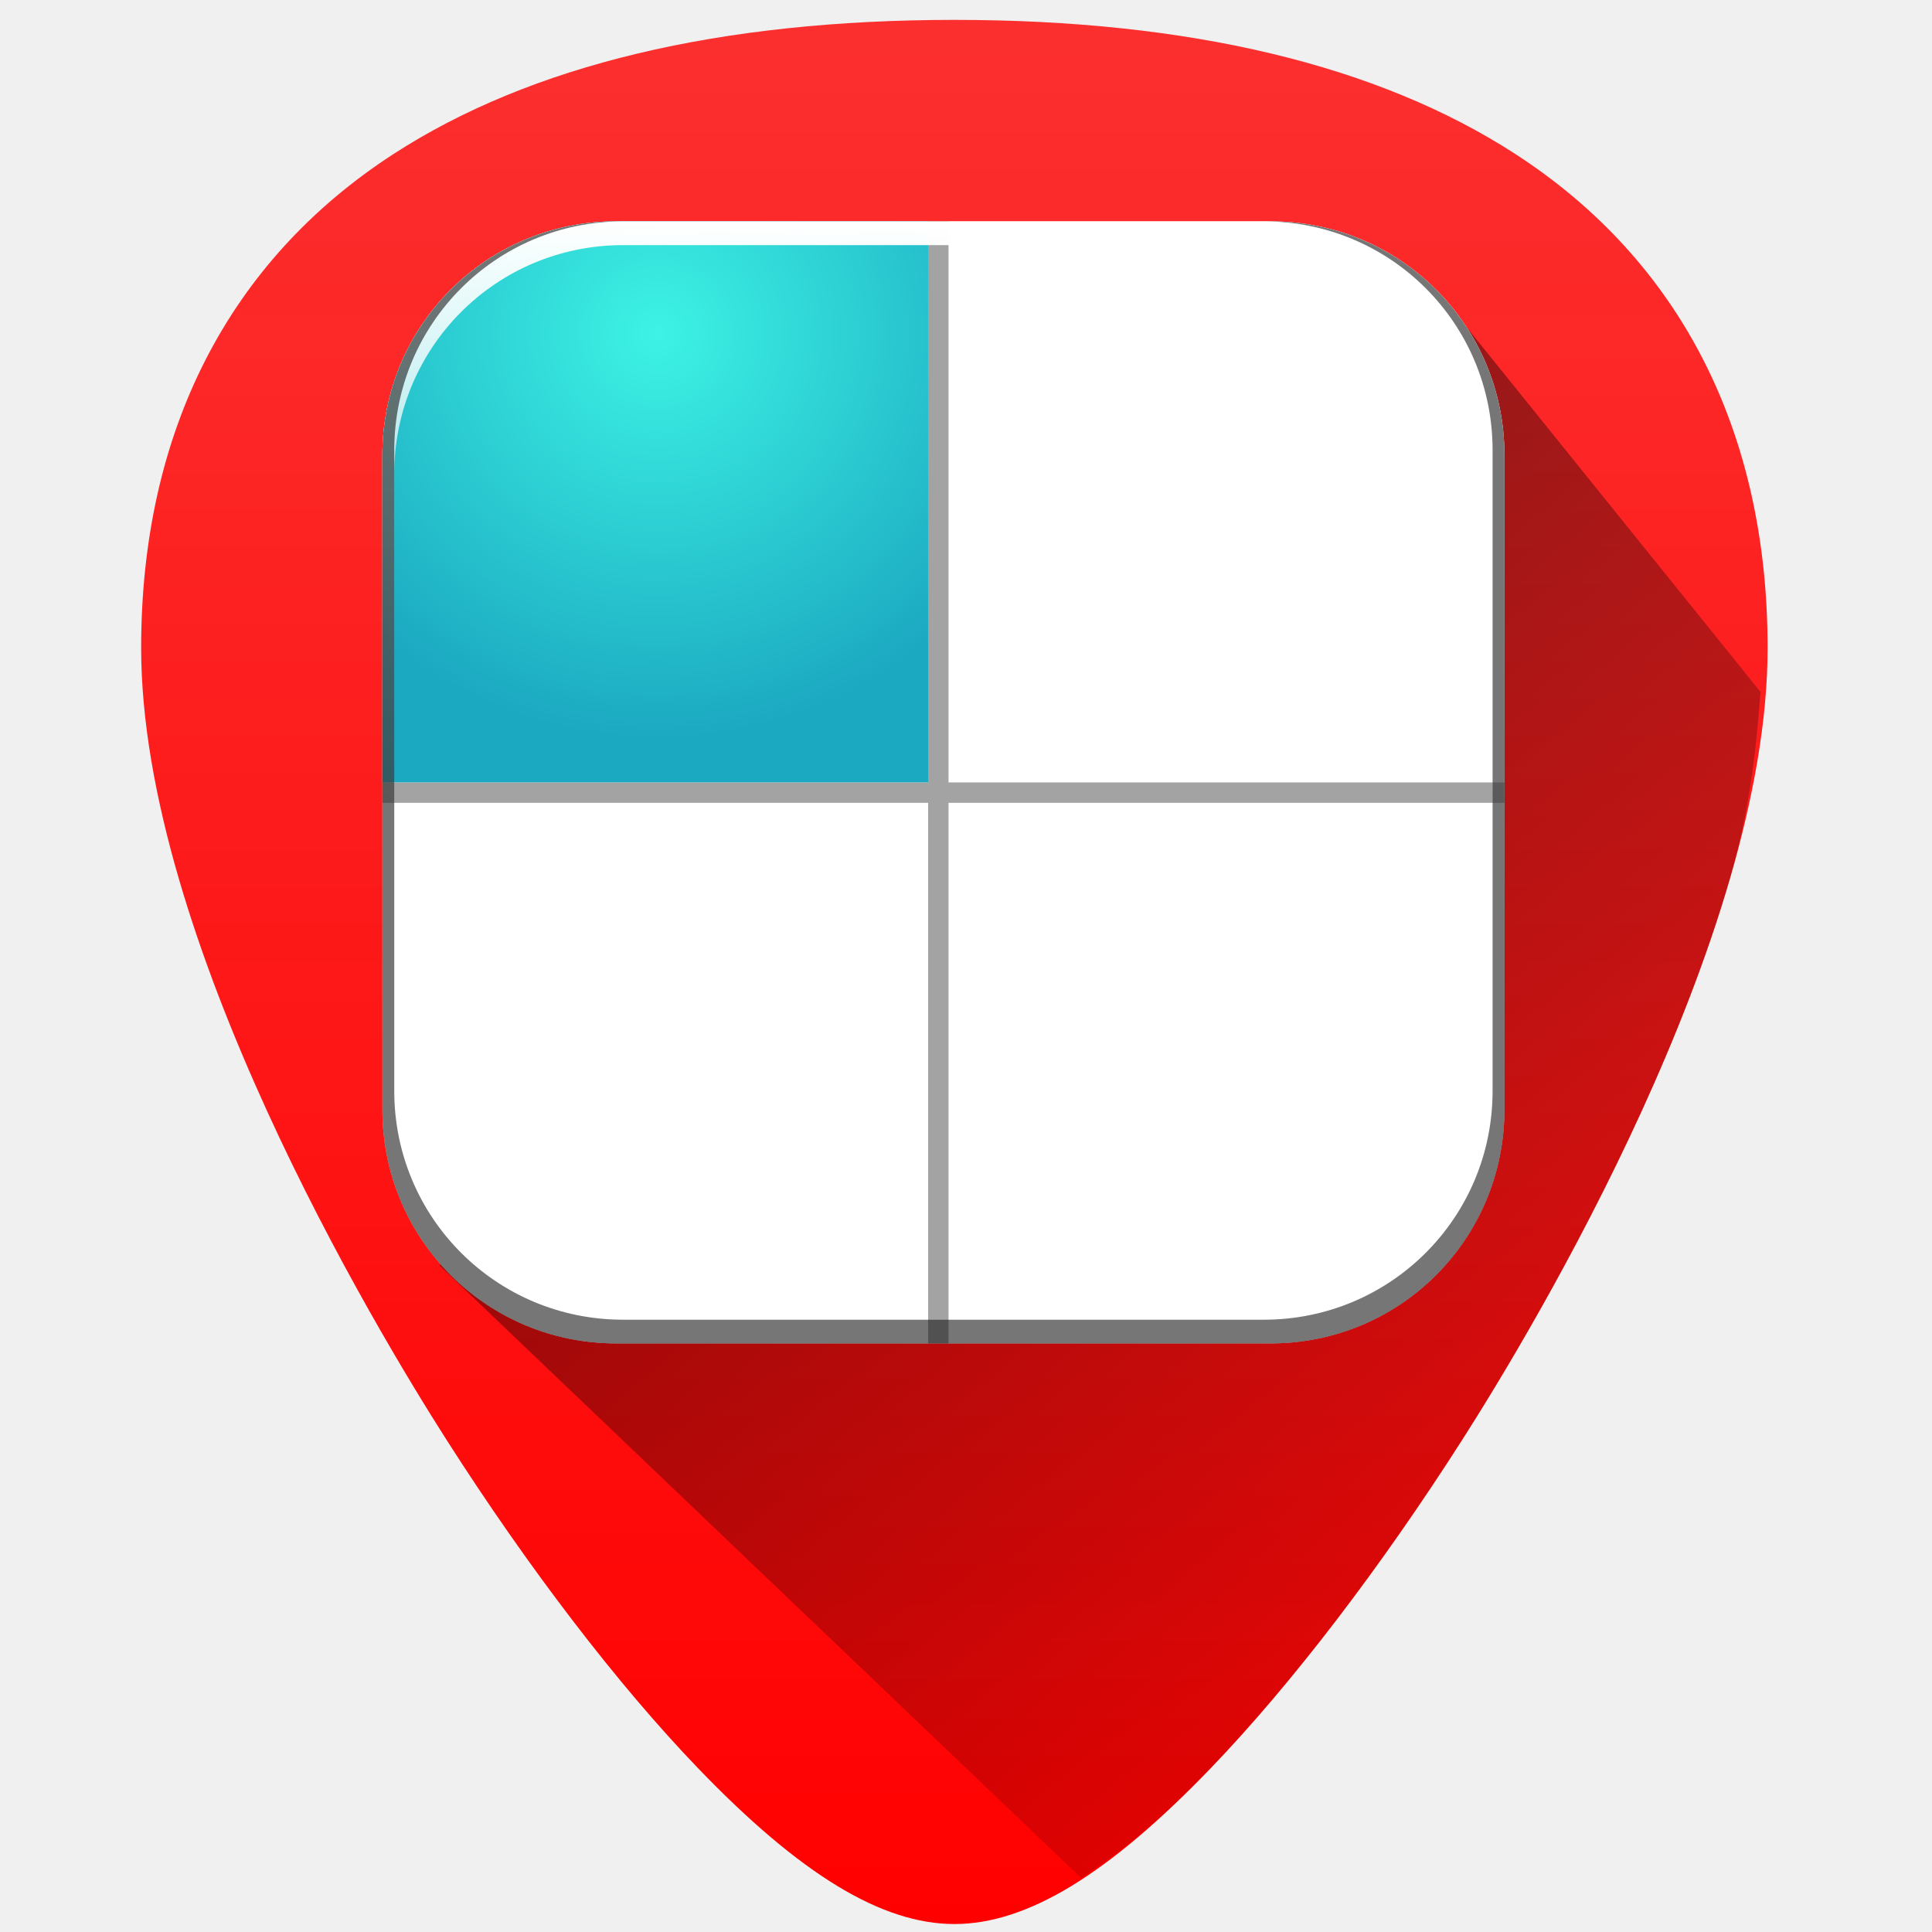
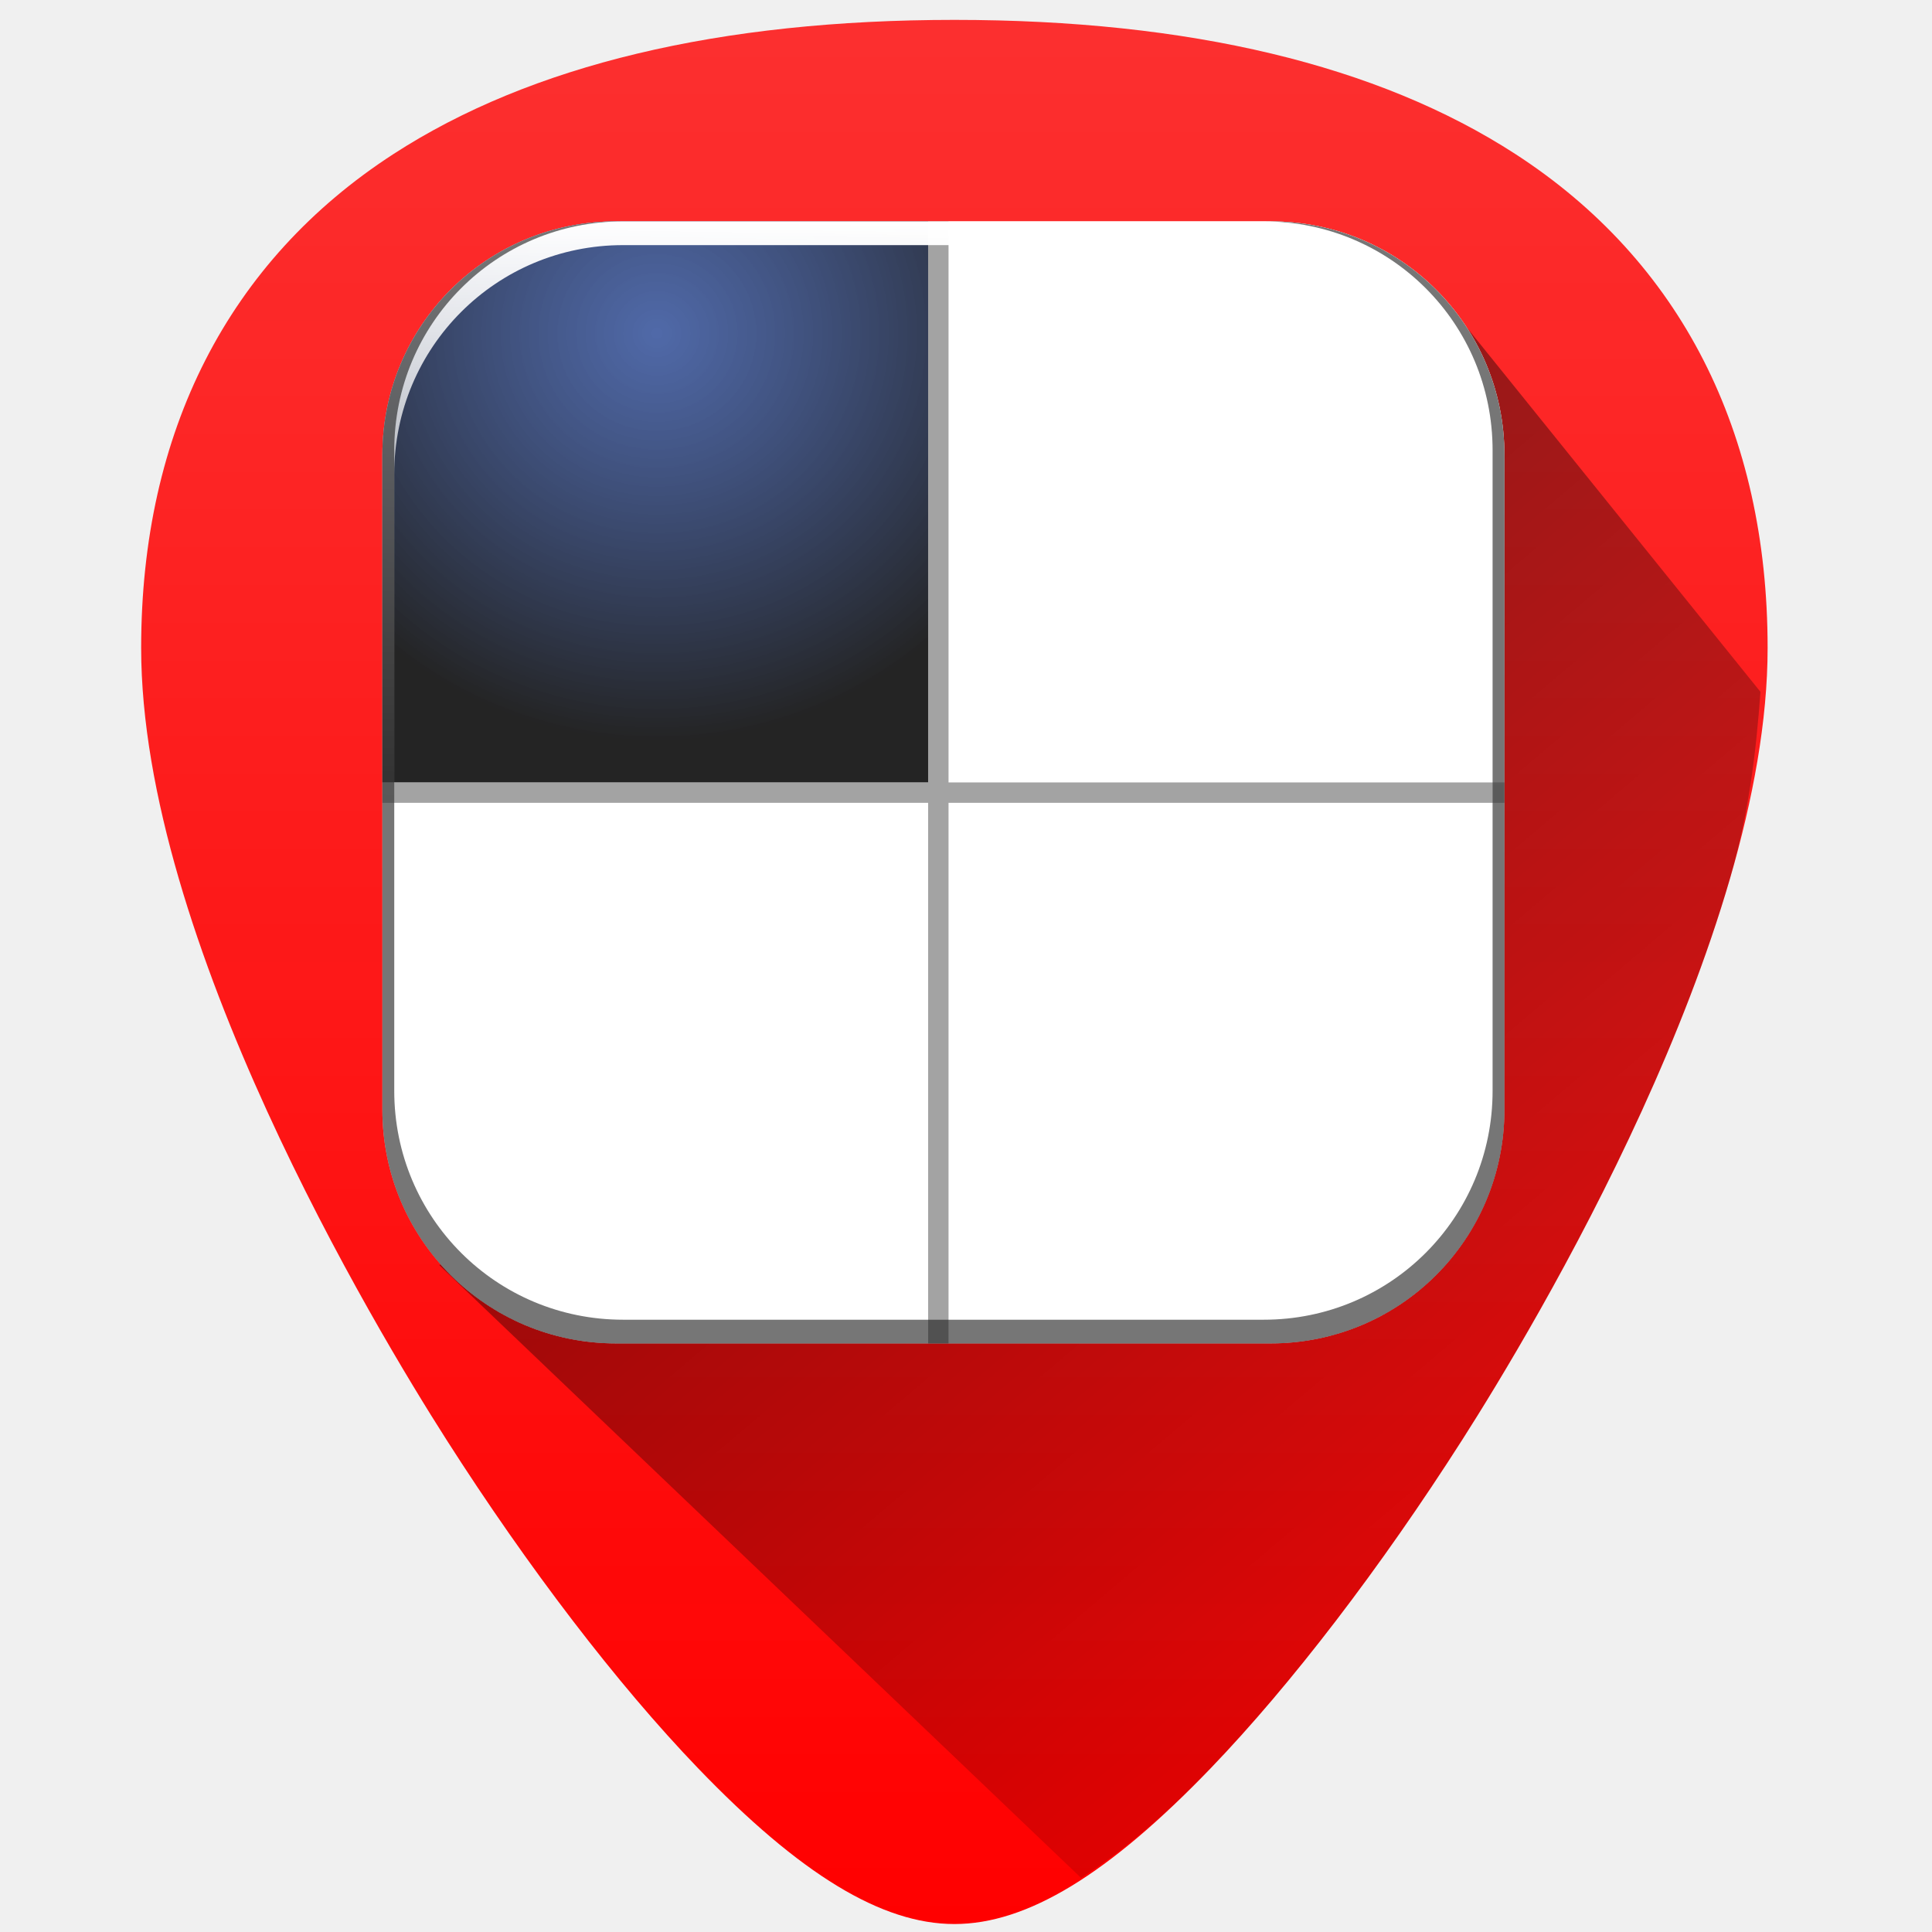
<svg xmlns="http://www.w3.org/2000/svg" xmlns:xlink="http://www.w3.org/1999/xlink" version="1.1" id="Capa_1" x="0px" y="0px" viewBox="0 0 48 48" xml:space="preserve" width="48" height="48">
  <defs id="defs39">
    <linearGradient id="linearGradient1179">
      <stop style="stop-color:#ff0000;stop-opacity:1;" offset="0" id="stop1175" />
      <stop id="stop1183" offset="0.935" style="stop-color:#ff0000;stop-opacity:0.802" />
      <stop style="stop-color:#ff0000;stop-opacity:0.817" offset="1" id="stop1177" />
    </linearGradient>
    <linearGradient id="linearGradient1169">
      <stop style="stop-color:#000000;stop-opacity:1;" offset="0" id="stop1165" />
      <stop style="stop-color:#000000;stop-opacity:0;" offset="1" id="stop1167" />
    </linearGradient>
    <linearGradient xlink:href="#linearGradient3737-9" id="linearGradient6945" gradientUnits="userSpaceOnUse" gradientTransform="matrix(0.05906308,0,0,0.05906308,-36.19051,2.5384)" x1="993.439" y1="51.512" x2="988.786" y2="363.738" />
    <linearGradient id="linearGradient3737-9">
      <stop offset="0" style="stop-color:#ffffff;stop-opacity:1" id="stop3739-7" />
      <stop offset="1" style="stop-color:#ffffff;stop-opacity:0" id="stop3741-4" />
    </linearGradient>
    <linearGradient id="linearGradient4046-3">
      <stop offset="0" style="stop-color:#000000;stop-opacity:1;" id="stop4048-7" />
      <stop offset="1" style="stop-color:#ffffff;stop-opacity:0.2" id="stop4050-73" />
    </linearGradient>
-     <radialGradient xlink:href="#linearGradient3700-6-7" id="radialGradient7641-7" gradientUnits="userSpaceOnUse" gradientTransform="matrix(0.2461497,-5.3460179e-4,4.9828036e-4,0.2415523,5.050121,-16.36832)" cx="45.579" cy="102.15" fx="45.579" fy="102.15" r="42" />
+     <radialGradient xlink:href="#ButtonShadow-0-1-1-5-9-8" id="radialGradient7641-7" gradientUnits="userSpaceOnUse" gradientTransform="matrix(0.2461497,-5.3460179e-4,4.9828036e-4,0.2415523,5.050121,-16.36832)" cx="45.579" cy="102.15" fx="45.579" fy="102.15" r="42" />
    <linearGradient id="linearGradient3700-6-7">
      <stop id="stop4188-2-7" style="stop-color:#3df3e4;stop-opacity:1;" offset="0" />
      <stop id="stop3704-1-8" style="stop-color:#1ba8c1;stop-opacity:1;" offset="1" />
    </linearGradient>
    <linearGradient gradientTransform="matrix(1.005865,0,0,0.994169,100,0)" gradientUnits="userSpaceOnUse" id="ButtonShadow-0-1-1-5-9-8" y2="7.017" x2="45.448" y1="92.54" x1="45.448">
-       <stop offset="0" style="stop-color:#000000;stop-opacity:1" id="stop3750-8-9-3-6-4-3" />
-       <stop offset="1" style="stop-color:#000000;stop-opacity:0.588" id="stop3752-5-6-4-2-9-7" />
+       <stop offset="0" style="stop-color:#002581;stop-opacity:0.686" id="stop3750-8-9-3-6-4-3" />
+       <stop offset="1" style="stop-color:#000000;stop-opacity:0.859" id="stop3752-5-6-4-2-9-7" />
    </linearGradient>
    <linearGradient xlink:href="#linearGradient1169" id="linearGradient1171" x1="11.012" y1="7.893" x2="43.738" y2="46.481" gradientUnits="userSpaceOnUse" />
    <linearGradient xlink:href="#linearGradient1179" id="linearGradient1181" x1="23.713" y1="47.803" x2="23.713" y2="-2.8" gradientUnits="userSpaceOnUse" />
  </defs>
  <path style="fill:url(#linearGradient1181);stroke-width:0.092;fill-opacity:1" d="m 23.713,0.494 c -5.833,0 -10.522,1.12 -13.936,3.332 -4.101,2.657 -6.27,6.902 -6.27,12.271 0,7.227 5.806,16.885 7.586,19.674 2.032,3.183 4.25,6.08 6.246,8.156 2.542,2.644 4.568,3.875 6.373,3.875 1.805,0 3.829,-1.231 6.371,-3.875 1.996,-2.076 4.214,-4.973 6.246,-8.156 C 38.11,32.983 43.916,23.324 43.916,16.098 43.916,10.728 41.75,6.484 37.648,3.826 34.235,1.615 29.546,0.494 23.713,0.494 Z" id="path1083" />
  <g id="g6" transform="translate(0,-464)">
</g>
  <g id="g8" transform="translate(0,-464)">
</g>
  <g id="g10" transform="translate(0,-464)">
</g>
  <g id="g12" transform="translate(0,-464)">
</g>
  <g id="g14" transform="translate(0,-464)">
</g>
  <g id="g16" transform="translate(0,-464)">
</g>
  <g id="g18" transform="translate(0,-464)">
</g>
  <g id="g20" transform="translate(0,-464)">
</g>
  <g id="g22" transform="translate(0,-464)">
</g>
  <g id="g24" transform="translate(0,-464)">
</g>
  <g id="g26" transform="translate(0,-464)">
</g>
  <g id="g28" transform="translate(0,-464)">
</g>
  <g id="g30" transform="translate(0,-464)">
</g>
  <g id="g32" transform="translate(0,-464)">
</g>
  <g id="g34" transform="translate(0,-464)">
</g>
  <path style="fill:url(#linearGradient1171);fill-opacity:1;stroke:none;stroke-width:1px;stroke-linecap:butt;stroke-linejoin:miter;stroke-opacity:1;opacity:0.6" d="m 26.859,46.656 c 0.989,-0.637 2.041,-1.497 3.225,-2.729 1.996,-2.076 4.214,-4.973 6.246,-8.156 0.89,-1.394 2.787,-4.505 4.461,-8.172 0.837,-1.833 1.617,-3.806 2.189,-5.771 0.463,-1.591 0.65,-3.134 0.758,-4.639 L 35.953,7.529 10.918,31.436 Z" id="path1135" />
  <path id="rect5505" d="m 15.308,5.5 c -3.218,0 -5.808,2.591 -5.808,5.808 v 1.362 14.899 c 0,3.218 2.591,5.808 5.808,5.808 h 16.261 c 3.218,0 5.808,-2.591 5.808,-5.808 V 12.671 11.308 c 0,-3.218 -2.591,-5.808 -5.808,-5.808 z" style="fill:#ffffff;fill-opacity:1;stroke:none;stroke-width:0.059" />
  <path id="path4100" d="M 9.5,19.439 H 23.059 V 5.5 h 0.507 v 13.939 h 13.812 v 0.507 H 23.566 V 33.378 H 23.059 V 19.946 H 9.5 Z" style="color:#000000;font-style:normal;font-variant:normal;font-weight:normal;font-stretch:normal;font-size:medium;line-height:normal;font-family:Sans;-inkscape-font-specification:Sans;text-indent:0;text-align:start;text-decoration:none;text-decoration-line:none;letter-spacing:normal;word-spacing:normal;text-transform:none;writing-mode:lr-tb;direction:ltr;baseline-shift:baseline;text-anchor:start;display:inline;overflow:visible;visibility:visible;opacity:0.4;fill:#1a1a1a;fill-opacity:1;stroke:none;stroke-width:0.059;marker:none;enable-background:accumulate" />
-   <path style="color:#000000;display:inline;overflow:visible;visibility:visible;fill:url(#radialGradient7641-7);fill-opacity:1;fill-rule:nonzero;stroke:none;stroke-width:0.059;marker:none;enable-background:accumulate" d="m 15.308,5.5 c -3.218,0 -5.808,2.591 -5.808,5.808 v 1.362 6.768 H 23.059 V 5.5 Z" id="path6926" />
+   <path style="color:#000000;display:inline;overflow:visible;visibility:visible;fill:url(#radialGradient7641-7);fill-opacity:1.0;fill-rule:nonzero;stroke:none;stroke-width:0.059;marker:none;enable-background:accumulate" d="m 15.308,5.5 c -3.218,0 -5.808,2.591 -5.808,5.808 v 1.362 6.768 H 23.059 V 5.5 Z" id="path6926" />
  <path id="rect6809-2-3" d="m 15.307,5.5 c -3.218,0 -5.807,2.589 -5.807,5.807 v 16.263 c 0,3.218 2.589,5.808 5.807,5.808 h 0.173 c -3.149,0 -5.685,-2.535 -5.685,-5.685 v -15.918 c 0,-3.149 2.535,-5.685 5.685,-5.685 h 15.918 c 3.149,0 5.685,2.535 5.685,5.685 v 15.918 c 0,3.149 -2.535,5.685 -5.685,5.685 h 0.172 c 3.218,0 5.808,-2.591 5.808,-5.808 v -16.263 c 0,-3.218 -2.591,-5.807 -5.808,-5.807 z" style="color:#000000;display:inline;overflow:visible;visibility:visible;opacity:1;fill:url(#linearGradient6945);fill-opacity:1;fill-rule:nonzero;stroke:none;stroke-width:0.089;marker:none;enable-background:accumulate" />
  <path style="color:#000000;display:inline;overflow:visible;visibility:visible;opacity:0.6;fill:#1a1a1a;fill-opacity:1;fill-rule:nonzero;stroke:none;stroke-width:0.089;marker:none;enable-background:accumulate" d="m 15.307,33.378 c -3.218,0 -5.807,-2.589 -5.807,-5.807 v -16.263 c 0,-3.218 2.589,-5.808 5.807,-5.808 h 0.173 c -3.149,0 -5.685,2.535 -5.685,5.685 v 15.918 c 0,3.149 2.535,5.685 5.685,5.685 h 15.918 c 3.149,0 5.685,-2.535 5.685,-5.685 v -15.918 c 0,-3.149 -2.535,-5.685 -5.685,-5.685 h 0.172 c 3.218,0 5.808,2.591 5.808,5.808 v 16.263 c 0,3.218 -2.591,5.807 -5.808,5.807 z" id="path3981-7" />
</svg>
